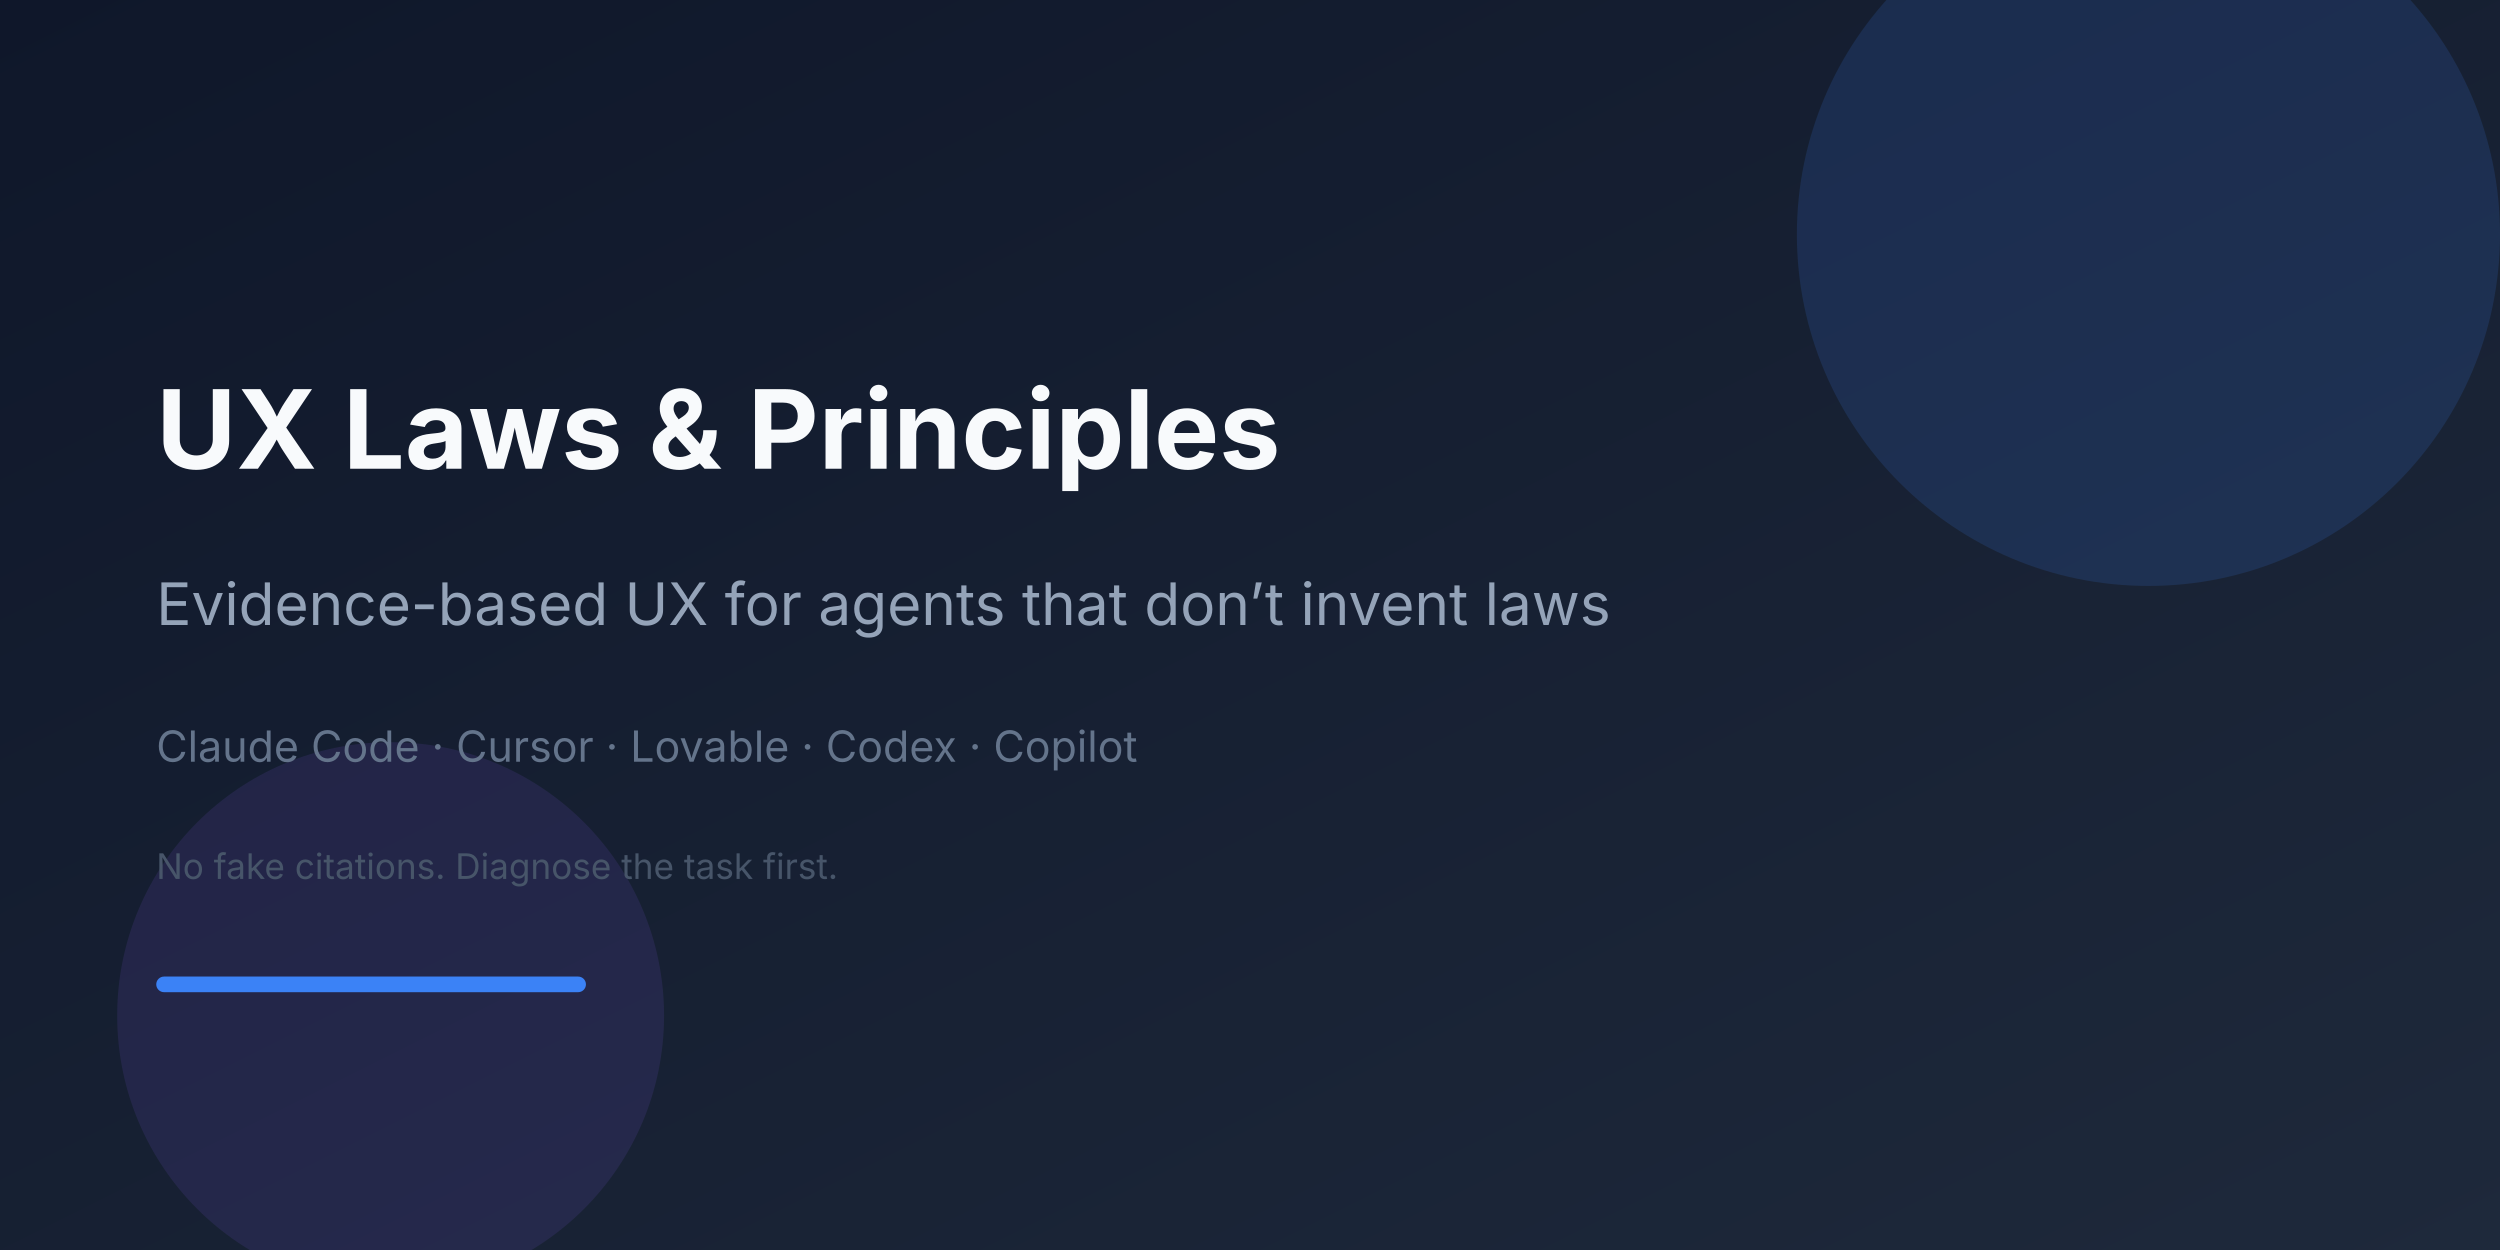
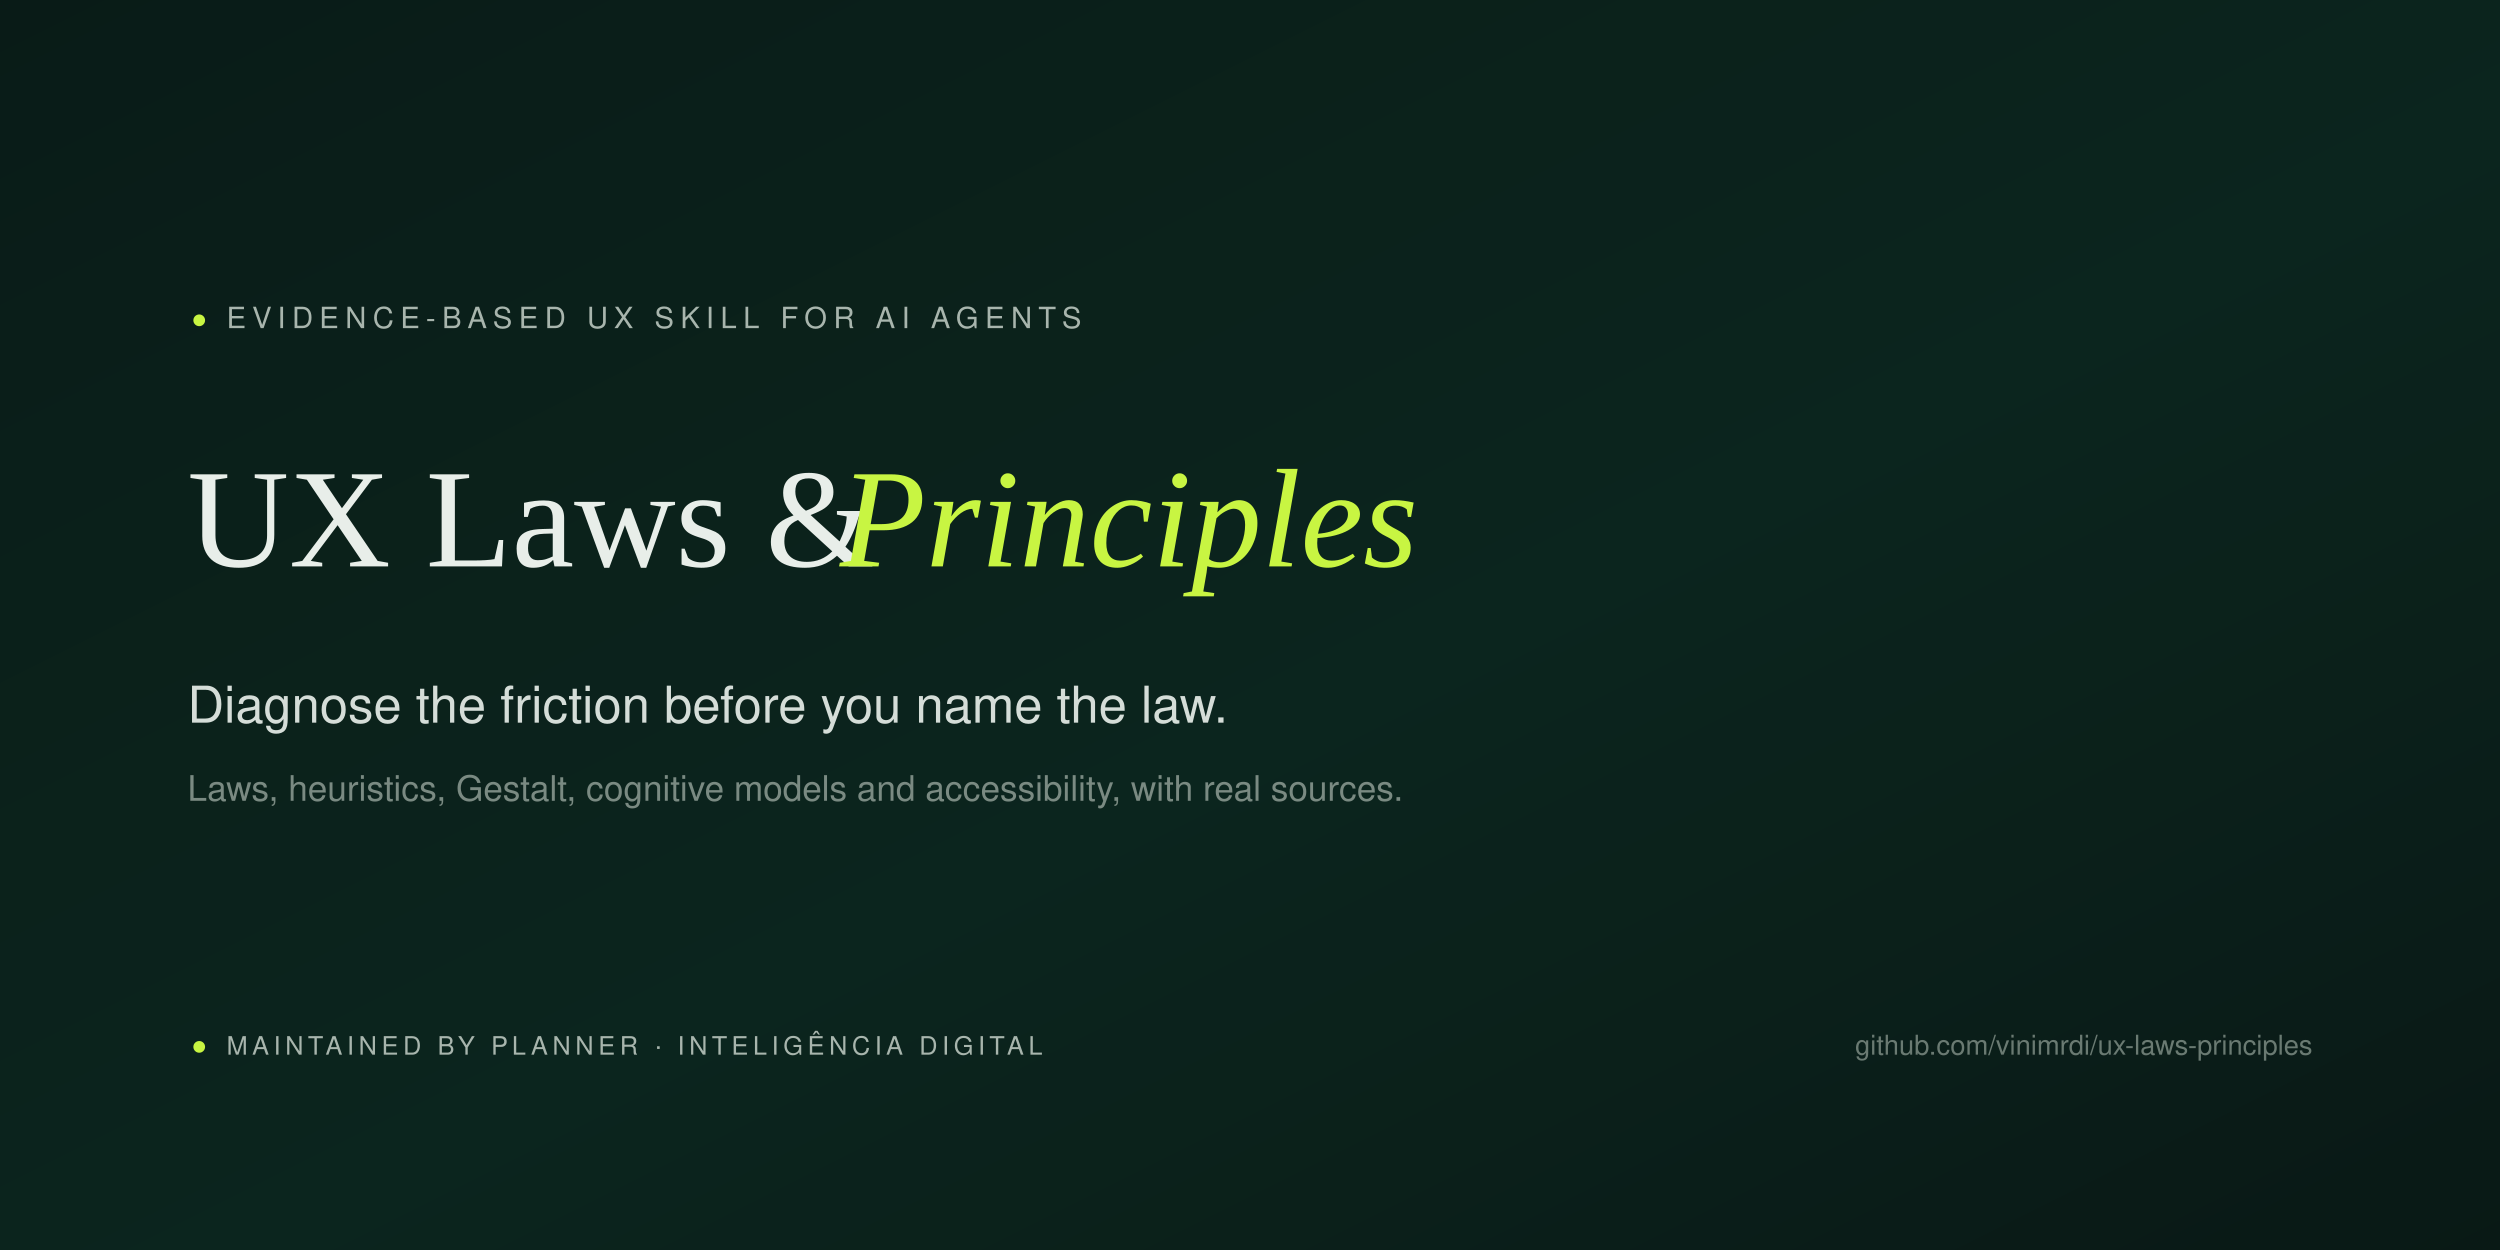
<svg xmlns="http://www.w3.org/2000/svg" width="1280" height="640" viewBox="0 0 1280 640">
  <defs>
    <linearGradient id="bg" x1="0%" y1="0%" x2="100%" y2="100%">
-       <stop offset="0%" stop-color="#0f172a" />
-       <stop offset="100%" stop-color="#1e293b" />
+       <stop offset="0%" stop-color="#0a1f1a" />
+       <stop offset="55%" stop-color="#0d2a22" />
+       <stop offset="100%" stop-color="#0a1c18" />
    </linearGradient>
  </defs>
  <rect width="1280" height="640" fill="url(#bg)" />
-   <circle cx="1100" cy="120" r="180" fill="#3b82f6" opacity="0.15" />
-   <circle cx="200" cy="520" r="140" fill="#8b5cf6" opacity="0.12" />
-   <text x="80" y="240" font-family="system-ui, -apple-system, Segoe UI, sans-serif" font-size="56" font-weight="700" fill="#f8fafc">UX Laws &amp; Principles</text>
-   <text x="80" y="320" font-family="system-ui, -apple-system, Segoe UI, sans-serif" font-size="30" fill="#94a3b8">Evidence-based UX for agents that don’t invent laws</text>
-   <text x="80" y="390" font-family="system-ui, -apple-system, Segoe UI, sans-serif" font-size="22" fill="#64748b">Claude Code · Cursor · Lovable · Codex · Copilot</text>
-   <text x="80" y="450" font-family="system-ui, -apple-system, Segoe UI, sans-serif" font-size="18" fill="#475569">No fake citations. Diagnose the task first.</text>
-   <rect x="80" y="500" width="220" height="8" rx="4" fill="#3b82f6" />
+   <rect width="1280" height="640" fill="#000000" opacity="0.12" />
+   <g transform="translate(96, 168)">
+     <circle cx="6" cy="-4" r="3" fill="#c8f542" />
+     <text x="20" y="0" font-family="system-ui, -apple-system, Segoe UI, Helvetica, Arial, sans-serif" font-size="15" font-weight="500" letter-spacing="0.22em" fill="#a8b5ad">EVIDENCE-BASED UX SKILL FOR AI AGENTS</text>
+   </g>
+   <text x="96" y="290" font-family="Georgia, 'Times New Roman', Times, serif" font-size="72" font-weight="400" fill="#e8eee9">UX Laws &amp;</text>
+   <text x="430" y="290" font-family="Georgia, 'Times New Roman', Times, serif" font-size="72" font-weight="400" font-style="italic" fill="#c8f542">Principles</text>
+   <text x="96" y="370" font-family="system-ui, -apple-system, Segoe UI, Helvetica, Arial, sans-serif" font-size="26" font-weight="400" fill="#d5ddd8">Diagnose the friction before you name the law.</text>
+   <text x="96" y="410" font-family="system-ui, -apple-system, Segoe UI, Helvetica, Arial, sans-serif" font-size="18" font-weight="400" fill="#7a8a82">Laws, heuristics, Gestalt, cognitive models and accessibility, with real sources.</text>
+   <g transform="translate(96, 540)">
+     <circle cx="6" cy="-4" r="3" fill="#c8f542" />
+     <text x="20" y="0" font-family="system-ui, -apple-system, Segoe UI, Helvetica, Arial, sans-serif" font-size="13" font-weight="500" letter-spacing="0.18em" fill="#a8b5ad">MAINTAINED BY PLANNER · INTELIGÊNCIA DIGITAL</text>
+   </g>
+   <text x="1184" y="540" text-anchor="end" font-family="system-ui, -apple-system, Segoe UI, Helvetica, Arial, sans-serif" font-size="14" fill="#6a7a72">github.com/vinimrdi/ux-laws-principles</text>
</svg>
